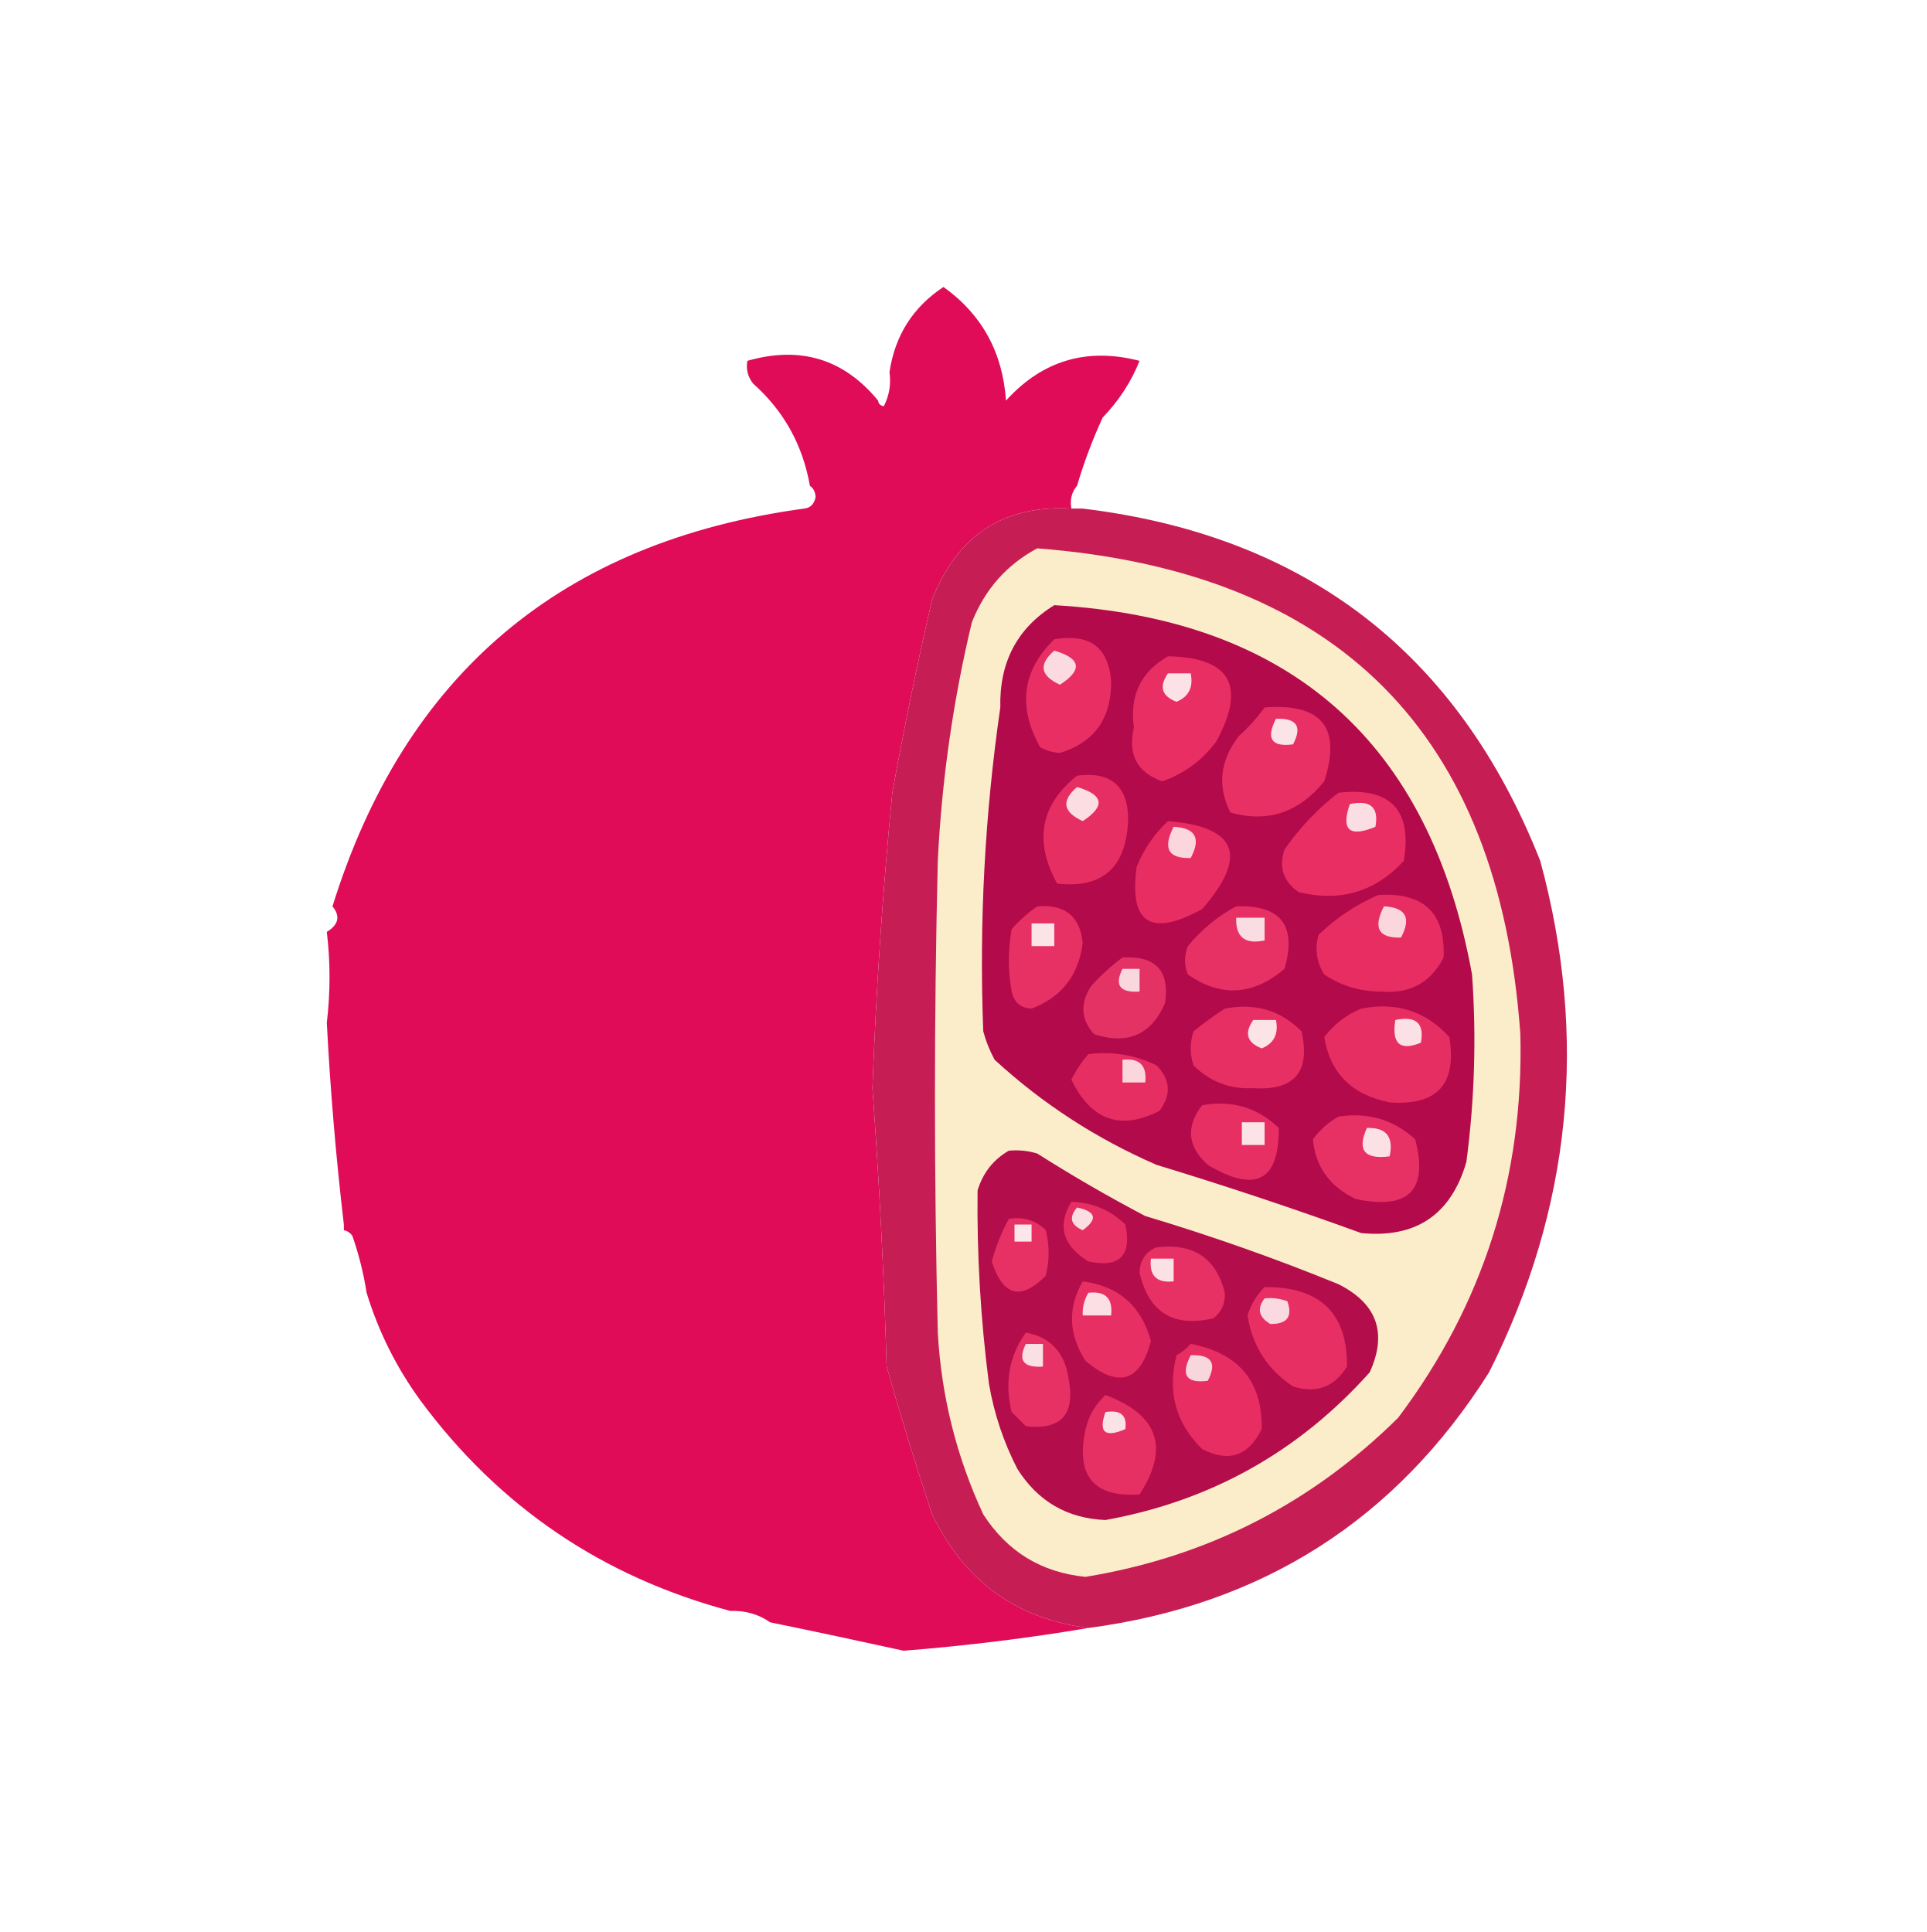
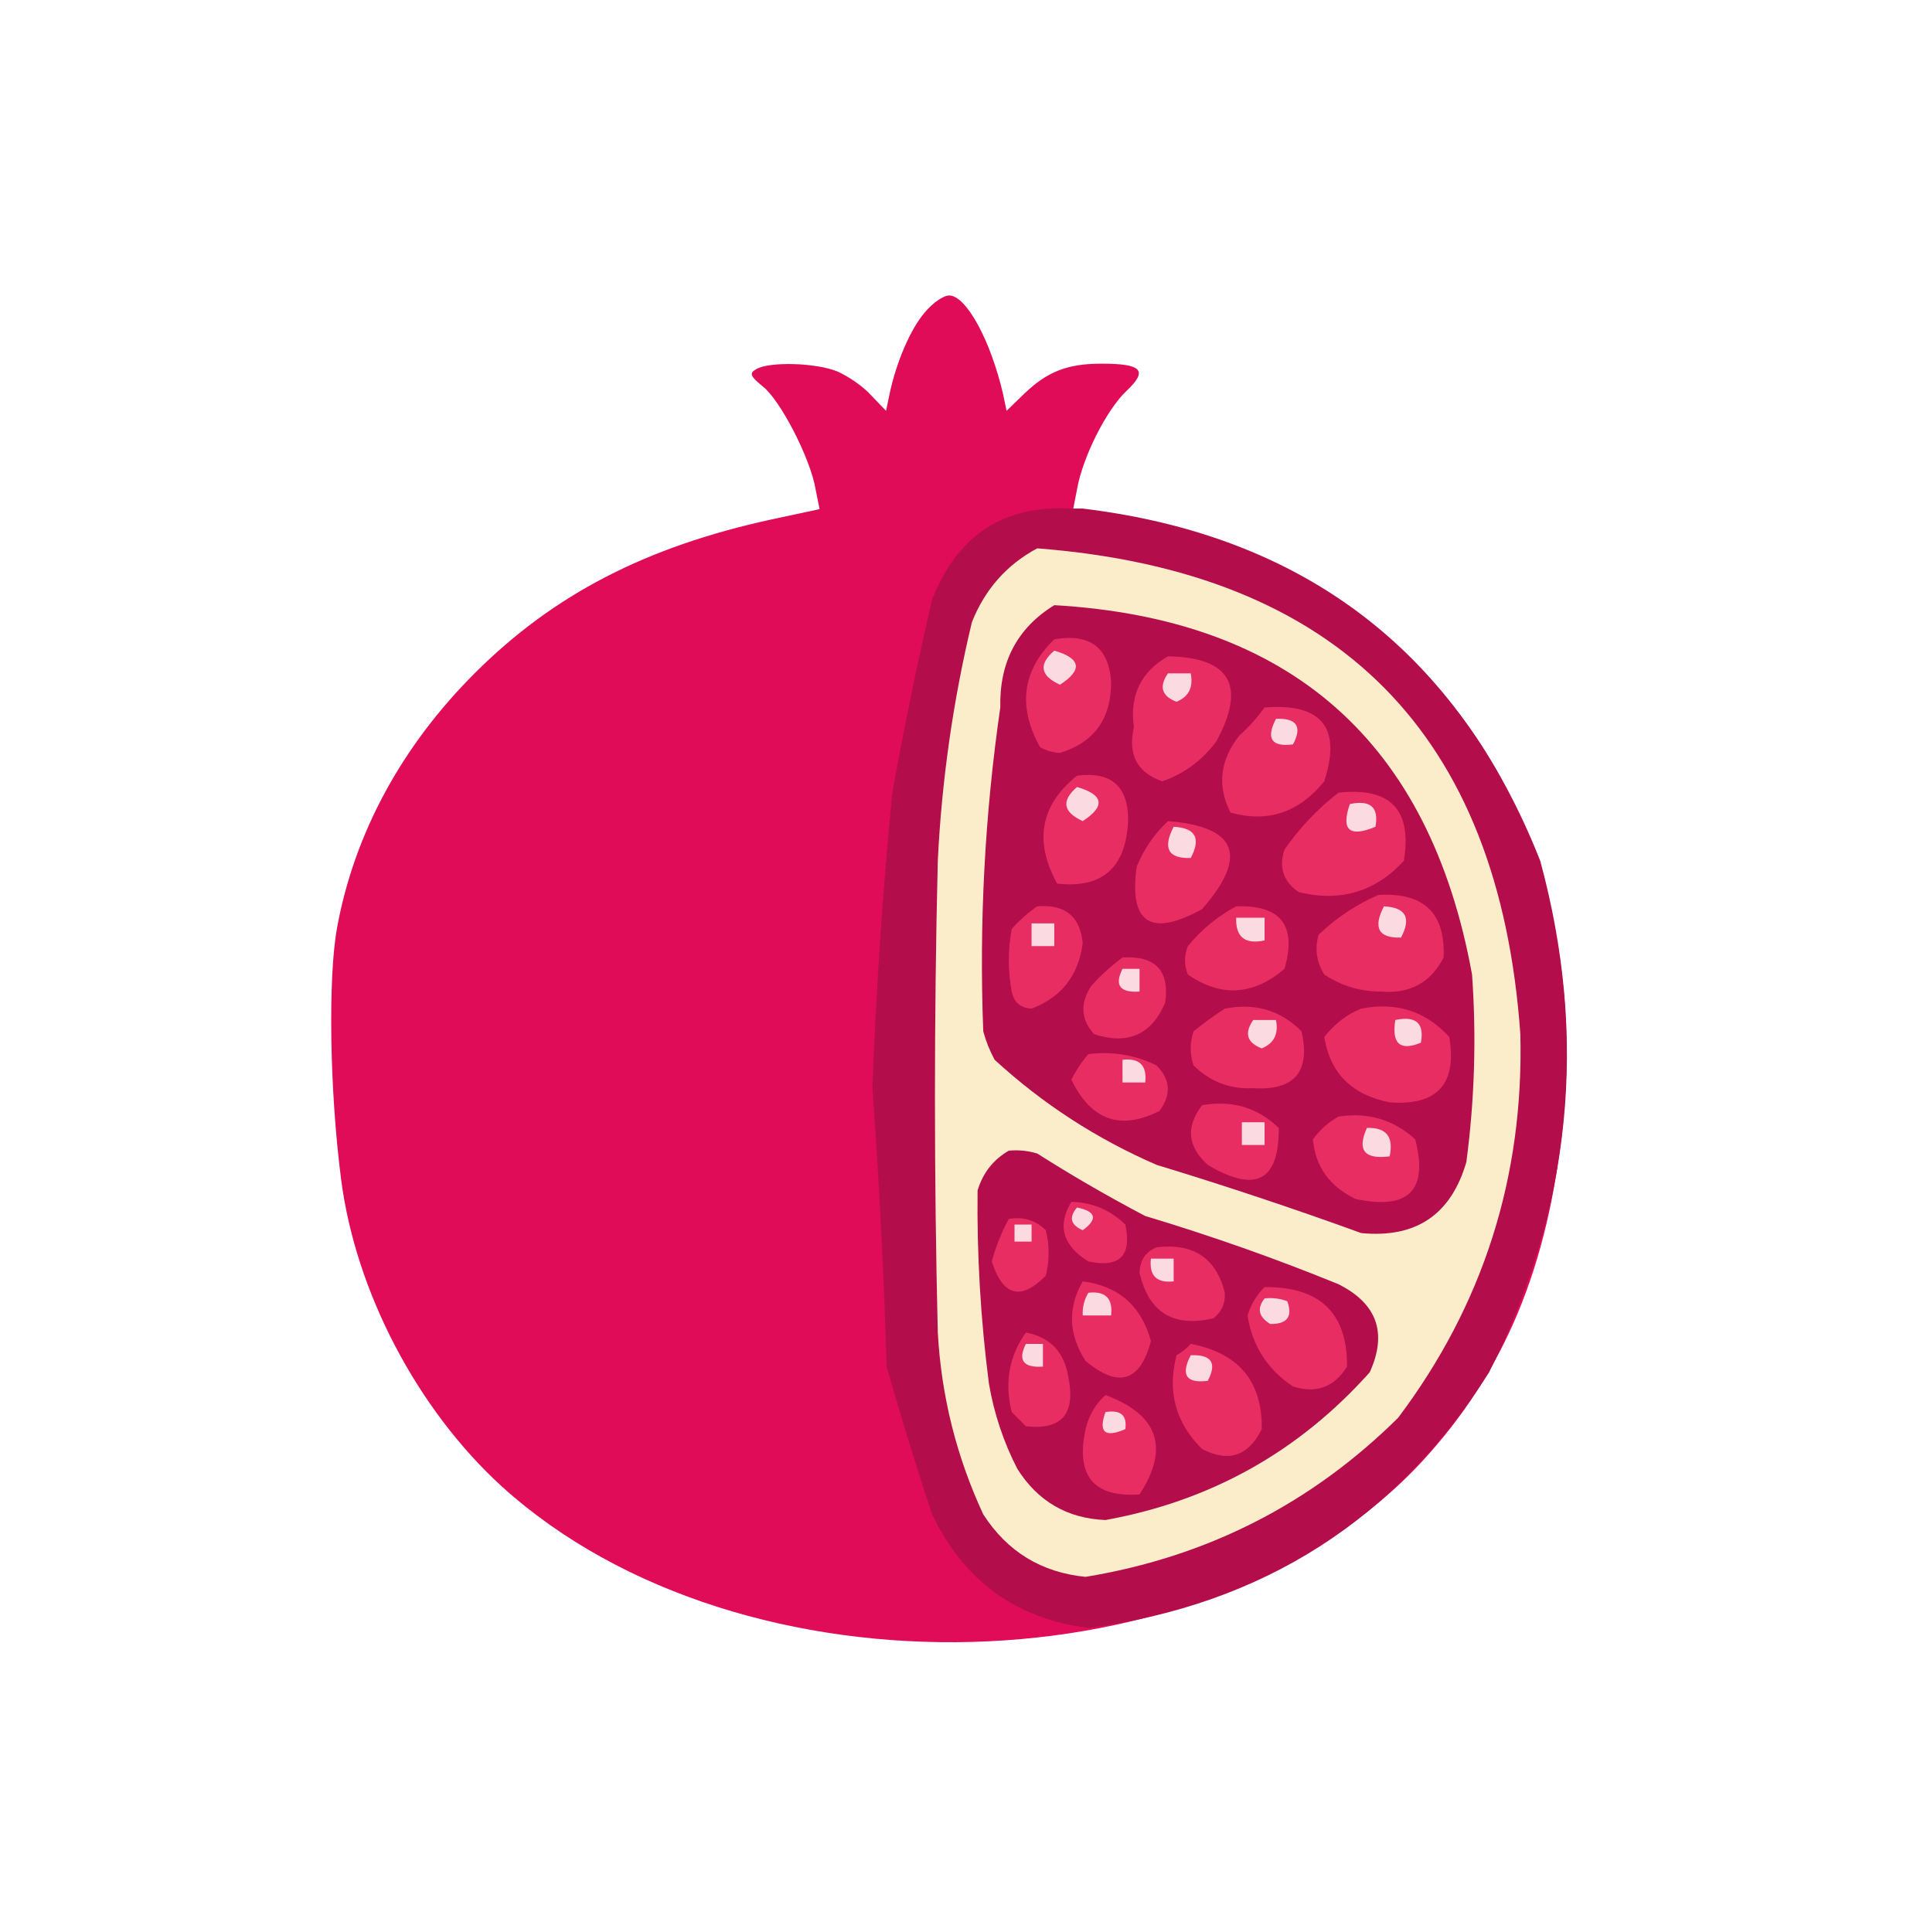
- <svg xmlns="http://www.w3.org/2000/svg" version="1.1" width="339px" height="340px" style="shape-rendering:geometricPrecision; text-rendering:geometricPrecision; image-rendering:optimizeQuality; fill-rule:evenodd; clip-rule:evenodd">
-   <g>
-     <path style="opacity:1" fill="#e00c58" d="M 189.5,85.5 C 188.566,86.568 188.232,87.901 188.5,89.5C 176.631,88.826 168.464,94.159 164,105.5C 161.389,116.776 159.056,128.109 157,139.5C 155.312,156.777 154.145,174.11 153.5,191.5C 154.693,207.815 155.526,224.148 156,240.5C 158.453,249.162 161.119,257.828 164,266.5C 169.627,278.213 178.794,284.88 191.5,286.5C 180.86,288.295 170.026,289.628 159,290.5C 151.171,288.779 143.338,287.112 135.5,285.5C 133.485,284.076 131.152,283.41 128.5,283.5C 105.974,277.494 87.808,265.161 74,246.5C 69.768,240.702 66.601,234.369 64.5,227.5C 63.977,224.11 63.143,220.777 62,217.5C 61.617,216.944 61.117,216.611 60.5,216.5C 60.5,216.167 60.5,215.833 60.5,215.5C 59.118,203.708 58.118,191.875 57.5,180C 58.138,174.578 58.138,169.245 57.5,164C 59.578,162.73 59.912,161.23 58.5,159.5C 71.195,118.623 98.862,95.29 141.5,89.5C 142.586,89.38 143.253,88.713 143.5,87.5C 143.457,86.584 143.124,85.917 142.5,85.5C 141.239,78.308 137.906,72.308 132.5,67.5C 131.571,66.311 131.238,64.978 131.5,63.5C 140.803,60.826 148.47,63.159 154.5,70.5C 154.56,71.043 154.893,71.376 155.5,71.5C 156.466,69.604 156.799,67.604 156.5,65.5C 157.452,59.057 160.619,54.057 166,50.5C 172.755,55.334 176.422,62 177,70.5C 183.388,63.443 191.221,61.11 200.5,63.5C 199.063,67.144 196.896,70.477 194,73.5C 192.2,77.426 190.7,81.426 189.5,85.5 Z" />
-   </g>
-   <g>
-     <path style="opacity:1" fill="#c71d55" d="M 188.5,89.5 C 189.167,89.5 189.833,89.5 190.5,89.5C 229.72,94.234 256.553,114.901 271,151.5C 279.474,182.698 276.474,212.698 262,241.5C 245.627,267.449 222.127,282.449 191.5,286.5C 178.794,284.88 169.627,278.213 164,266.5C 161.119,257.828 158.453,249.162 156,240.5C 155.526,224.148 154.693,207.815 153.5,191.5C 154.145,174.11 155.312,156.777 157,139.5C 159.056,128.109 161.389,116.776 164,105.5C 168.464,94.159 176.631,88.826 188.5,89.5 Z" />
-   </g>
-   <g>
-     <path style="opacity:1" fill="#fcedca" d="M 182.5,96.5 C 235.435,100.602 263.769,129.102 267.5,182C 268.123,207.124 260.957,229.624 246,249.5C 230.697,264.652 212.364,273.985 191,277.5C 183.233,276.735 177.233,273.068 173,266.5C 168.286,256.355 165.619,245.689 165,234.5C 164.333,206.833 164.333,179.167 165,151.5C 165.695,137.303 167.695,123.303 171,109.5C 173.3,103.706 177.133,99.373 182.5,96.5 Z" />
-   </g>
-   <g>
-     <path style="opacity:1" fill="#b20a4b" d="M 185.5,106.5 C 227.074,108.909 251.574,130.576 259,171.5C 259.785,182.536 259.452,193.536 258,204.5C 255.303,213.767 249.136,217.934 239.5,217C 227.682,212.706 215.682,208.706 203.5,205C 192.922,200.408 183.422,194.242 175,186.5C 174.138,184.913 173.471,183.246 173,181.5C 172.263,162.416 173.263,143.416 176,124.5C 175.82,116.517 178.987,110.517 185.5,106.5 Z" />
-   </g>
-   <g>
-     <path style="opacity:1" fill="#e82e63" d="M 185.5,112.5 C 191.761,111.437 195.095,113.937 195.5,120C 195.522,126.49 192.522,130.656 186.5,132.5C 185.228,132.43 184.062,132.097 183,131.5C 179.02,124.326 179.853,117.993 185.5,112.5 Z" />
-   </g>
-   <g>
-     <path style="opacity:1" fill="#fbdbe1" d="M 185.5,114.5 C 190.197,115.874 190.531,117.874 186.5,120.5C 183.025,118.916 182.692,116.916 185.5,114.5 Z" />
-   </g>
-   <g>
-     <path style="opacity:1" fill="#e82e63" d="M 205.5,115.5 C 216.493,115.686 219.327,120.686 214,130.5C 211.511,133.832 208.344,136.166 204.5,137.5C 200.069,135.959 198.402,132.792 199.5,128C 198.724,122.388 200.724,118.222 205.5,115.5 Z" />
-   </g>
-   <g>
-     <path style="opacity:1" fill="#fce2e6" d="M 205.5,118.5 C 206.833,118.5 208.167,118.5 209.5,118.5C 209.99,120.948 209.157,122.615 207,123.5C 204.389,122.5 203.889,120.833 205.5,118.5 Z" />
-   </g>
-   <g>
-     <path style="opacity:1" fill="#e83064" d="M 222.5,124.5 C 232.56,123.716 236.06,128.049 233,137.5C 228.544,143.001 223.044,144.834 216.5,143C 214.134,138.342 214.634,133.842 218,129.5C 219.707,127.963 221.207,126.296 222.5,124.5 Z" />
-   </g>
-   <g>
-     <path style="opacity:1" fill="#fbe4e8" d="M 224.5,126.5 C 228.161,126.35 229.161,127.85 227.5,131C 223.707,131.487 222.707,129.987 224.5,126.5 Z" />
-   </g>
-   <g>
-     <path style="opacity:1" fill="#e72e62" d="M 189.5,136.5 C 195.387,135.754 198.387,138.254 198.5,144C 198.267,152.581 194.1,156.414 186,155.5C 181.886,148.013 183.053,141.68 189.5,136.5 Z" />
-   </g>
-   <g>
-     <path style="opacity:1" fill="#fbdde2" d="M 189.5,138.5 C 194.197,139.874 194.531,141.874 190.5,144.5C 187.025,142.916 186.692,140.916 189.5,138.5 Z" />
-   </g>
-   <g>
-     <path style="opacity:1" fill="#e82e63" d="M 235.5,139.5 C 244.657,138.489 248.49,142.489 247,151.5C 241.972,156.952 235.806,158.785 228.5,157C 225.793,155.136 224.959,152.636 226,149.5C 228.696,145.639 231.863,142.306 235.5,139.5 Z" />
-   </g>
-   <g>
-     <path style="opacity:1" fill="#fbdee3" d="M 237.5,141.5 C 241.138,140.737 242.638,142.07 242,145.5C 237.415,147.413 235.915,146.079 237.5,141.5 Z" />
-   </g>
-   <g>
-     <path style="opacity:1" fill="#e72d62" d="M 205.5,144.5 C 217.676,145.474 219.676,150.64 211.5,160C 202.444,164.978 198.611,162.478 200,152.5C 201.273,149.403 203.107,146.736 205.5,144.5 Z" />
-   </g>
-   <g>
-     <path style="opacity:1" fill="#fbd6dc" d="M 206.5,145.5 C 210.35,145.701 211.35,147.534 209.5,151C 205.537,151.118 204.537,149.284 206.5,145.5 Z" />
-   </g>
-   <g>
-     <path style="opacity:1" fill="#e73164" d="M 217.5,159.5 C 225.379,159.216 228.212,162.883 226,170.5C 220.494,175.198 214.827,175.531 209,171.5C 208.333,169.833 208.333,168.167 209,166.5C 211.441,163.546 214.275,161.213 217.5,159.5 Z" />
-   </g>
-   <g>
-     <path style="opacity:1" fill="#e72d62" d="M 242.5,157.5 C 250.498,157 254.331,160.667 254,168.5C 251.738,172.931 248.071,174.931 243,174.5C 239.349,174.505 236.016,173.505 233,171.5C 231.627,169.305 231.294,166.971 232,164.5C 235.154,161.488 238.654,159.155 242.5,157.5 Z" />
-   </g>
-   <g>
-     <path style="opacity:1" fill="#fbd7dd" d="M 243.5,159.5 C 247.35,159.701 248.35,161.534 246.5,165C 242.537,165.118 241.537,163.284 243.5,159.5 Z" />
-   </g>
-   <g>
-     <path style="opacity:1" fill="#fadde2" d="M 217.5,161.5 C 219.167,161.5 220.833,161.5 222.5,161.5C 222.5,162.833 222.5,164.167 222.5,165.5C 219.05,166.244 217.384,164.91 217.5,161.5 Z" />
-   </g>
-   <g>
-     <path style="opacity:1" fill="#e73063" d="M 182.5,159.5 C 187.395,159.096 190.062,161.263 190.5,166C 189.758,171.672 186.758,175.505 181.5,177.5C 179.575,177.41 178.408,176.41 178,174.5C 177.333,170.833 177.333,167.167 178,163.5C 179.397,161.93 180.897,160.596 182.5,159.5 Z" />
-   </g>
-   <g>
-     <path style="opacity:1" fill="#fbe4e7" d="M 181.5,162.5 C 182.833,162.5 184.167,162.5 185.5,162.5C 185.5,163.833 185.5,165.167 185.5,166.5C 184.167,166.5 182.833,166.5 181.5,166.5C 181.5,165.167 181.5,163.833 181.5,162.5 Z" />
-   </g>
-   <g>
-     <path style="opacity:1" fill="#e43264" d="M 197.5,168.5 C 203.326,168.157 205.826,170.824 205,176.5C 202.598,182.092 198.431,183.925 192.5,182C 190.163,179.407 189.996,176.574 192,173.5C 193.73,171.598 195.563,169.931 197.5,168.5 Z" />
-   </g>
-   <g>
-     <path style="opacity:1" fill="#f8d8de" d="M 197.5,170.5 C 198.5,170.5 199.5,170.5 200.5,170.5C 200.5,171.833 200.5,173.167 200.5,174.5C 197.046,174.733 196.046,173.4 197.5,170.5 Z" />
-   </g>
-   <g>
-     <path style="opacity:1" fill="#e82f63" d="M 215.5,177.5 C 220.849,176.461 225.349,177.795 229,181.5C 230.608,188.62 227.774,191.954 220.5,191.5C 216.406,191.702 212.906,190.369 210,187.5C 209.333,185.5 209.333,183.5 210,181.5C 211.812,180.023 213.645,178.69 215.5,177.5 Z" />
-   </g>
-   <g>
-     <path style="opacity:1" fill="#fbe3e6" d="M 220.5,179.5 C 221.833,179.5 223.167,179.5 224.5,179.5C 224.99,181.948 224.157,183.615 222,184.5C 219.389,183.5 218.889,181.833 220.5,179.5 Z" />
-   </g>
-   <g>
-     <path style="opacity:1" fill="#e72e63" d="M 239.5,177.5 C 245.701,176.285 250.868,177.952 255,182.5C 256.377,190.79 252.877,194.623 244.5,194C 237.845,192.679 234.011,188.846 233,182.5C 234.805,180.174 236.972,178.508 239.5,177.5 Z" />
-   </g>
-   <g>
-     <path style="opacity:1" fill="#fbe0e5" d="M 245.5,179.5 C 249.138,178.737 250.638,180.07 250,183.5C 246.331,185.009 244.831,183.676 245.5,179.5 Z" />
-   </g>
-   <g>
-     <path style="opacity:1" fill="#e62e62" d="M 191.5,185.5 C 195.783,184.989 199.783,185.656 203.5,187.5C 205.953,189.996 206.12,192.662 204,195.5C 197.132,199 191.965,197.166 188.5,190C 189.315,188.357 190.315,186.857 191.5,185.5 Z" />
-   </g>
-   <g>
-     <path style="opacity:1" fill="#fbd6dc" d="M 197.5,186.5 C 200.5,186.167 201.833,187.5 201.5,190.5C 200.167,190.5 198.833,190.5 197.5,190.5C 197.5,189.167 197.5,187.833 197.5,186.5 Z" />
-   </g>
-   <g>
-     <path style="opacity:1" fill="#e72f63" d="M 211.5,194.5 C 216.765,193.571 221.265,194.904 225,198.5C 225.067,207.851 220.9,210.017 212.5,205C 208.935,201.784 208.602,198.284 211.5,194.5 Z" />
-   </g>
-   <g>
-     <path style="opacity:1" fill="#e73064" d="M 235.5,196.5 C 240.715,195.702 245.215,197.036 249,200.5C 251.343,209.492 247.843,212.992 238.5,211C 233.922,208.788 231.422,205.288 231,200.5C 232.25,198.807 233.75,197.473 235.5,196.5 Z" />
-   </g>
-   <g>
-     <path style="opacity:1" fill="#fbe3e7" d="M 218.5,197.5 C 219.833,197.5 221.167,197.5 222.5,197.5C 222.5,198.833 222.5,200.167 222.5,201.5C 221.167,201.5 219.833,201.5 218.5,201.5C 218.5,200.167 218.5,198.833 218.5,197.5 Z" />
-   </g>
-   <g>
-     <path style="opacity:1" fill="#fbe1e6" d="M 240.5,198.5 C 243.91,198.384 245.244,200.05 244.5,203.5C 240.065,204.078 238.732,202.411 240.5,198.5 Z" />
-   </g>
-   <g>
-     <path style="opacity:1" fill="#b30d4b" d="M 177.5,202.5 C 179.199,202.34 180.866,202.506 182.5,203C 188.67,206.919 195.003,210.586 201.5,214C 213.107,217.482 224.441,221.482 235.5,226C 242.296,229.422 244.129,234.589 241,241.5C 228.508,255.481 213.008,264.148 194.5,267.5C 187.786,267.224 182.619,264.224 179,258.5C 176.565,253.764 174.899,248.764 174,243.5C 172.536,232.196 171.869,220.862 172,209.5C 172.938,206.402 174.772,204.069 177.5,202.5 Z" />
-   </g>
-   <g>
-     <path style="opacity:1" fill="#e62e62" d="M 188.5,211.5 C 192.182,211.591 195.349,212.924 198,215.5C 199.167,221 197,223.167 191.5,222C 186.971,219.197 185.971,215.697 188.5,211.5 Z" />
-   </g>
-   <g>
-     <path style="opacity:1" fill="#fbdde2" d="M 189.5,212.5 C 192.861,213.203 193.194,214.537 190.5,216.5C 188.358,215.563 188.024,214.23 189.5,212.5 Z" />
-   </g>
-   <g>
-     <path style="opacity:1" fill="#e73164" d="M 177.5,214.5 C 180.079,214.083 182.246,214.75 184,216.5C 184.667,219.167 184.667,221.833 184,224.5C 179.618,228.946 176.451,228.113 174.5,222C 175.222,219.323 176.222,216.823 177.5,214.5 Z" />
-   </g>
-   <g>
-     <path style="opacity:1" fill="#fbe7ea" d="M 178.5,215.5 C 179.5,215.5 180.5,215.5 181.5,215.5C 181.5,216.5 181.5,217.5 181.5,218.5C 180.5,218.5 179.5,218.5 178.5,218.5C 178.5,217.5 178.5,216.5 178.5,215.5 Z" />
-   </g>
-   <g>
-     <path style="opacity:1" fill="#e73063" d="M 203.5,219.5 C 209.995,218.74 213.995,221.407 215.5,227.5C 215.61,229.374 214.944,230.874 213.5,232C 206.451,233.646 202.118,230.979 200.5,224C 200.557,221.791 201.557,220.291 203.5,219.5 Z" />
-   </g>
-   <g>
-     <path style="opacity:1" fill="#fbe1e6" d="M 202.5,221.5 C 203.833,221.5 205.167,221.5 206.5,221.5C 206.5,222.833 206.5,224.167 206.5,225.5C 203.5,225.833 202.167,224.5 202.5,221.5 Z" />
-   </g>
-   <g>
-     <path style="opacity:1" fill="#e72f63" d="M 190.5,225.5 C 196.809,226.306 200.809,229.806 202.5,236C 200.618,243.182 196.784,244.349 191,239.5C 187.99,234.821 187.823,230.154 190.5,225.5 Z" />
-   </g>
-   <g>
-     <path style="opacity:1" fill="#fbdfe4" d="M 191.5,227.5 C 194.5,227.167 195.833,228.5 195.5,231.5C 193.833,231.5 192.167,231.5 190.5,231.5C 190.433,230.041 190.766,228.708 191.5,227.5 Z" />
-   </g>
-   <g>
-     <path style="opacity:1" fill="#e72f63" d="M 222.5,226.5 C 232.259,226.428 237.092,231.095 237,240.5C 234.749,244.126 231.582,245.293 227.5,244C 222.991,240.995 220.324,236.828 219.5,231.5C 220.092,229.577 221.092,227.911 222.5,226.5 Z" />
-   </g>
-   <g>
-     <path style="opacity:1" fill="#fadae0" d="M 222.5,228.5 C 223.873,228.343 225.207,228.51 226.5,229C 227.474,231.702 226.474,233.035 223.5,233C 221.452,231.774 221.119,230.274 222.5,228.5 Z" />
-   </g>
-   <g>
-     <path style="opacity:1" fill="#e73063" d="M 180.5,234.5 C 184.817,235.32 187.317,237.987 188,242.5C 189.258,248.868 186.758,251.702 180.5,251C 179.667,250.167 178.833,249.333 178,248.5C 176.718,243.295 177.551,238.628 180.5,234.5 Z" />
-   </g>
-   <g>
-     <path style="opacity:1" fill="#fae0e4" d="M 180.5,236.5 C 181.5,236.5 182.5,236.5 183.5,236.5C 183.5,237.833 183.5,239.167 183.5,240.5C 180.046,240.733 179.046,239.4 180.5,236.5 Z" />
-   </g>
-   <g>
-     <path style="opacity:1" fill="#e72d62" d="M 209.5,236.5 C 217.959,238.112 222.126,243.112 222,251.5C 219.661,256.256 216.161,257.423 211.5,255C 206.85,250.426 205.35,244.926 207,238.5C 207.995,237.934 208.828,237.267 209.5,236.5 Z" />
-   </g>
-   <g>
-     <path style="opacity:1" fill="#f7d6dc" d="M 209.5,238.5 C 213.161,238.35 214.161,239.85 212.5,243C 208.707,243.487 207.707,241.987 209.5,238.5 Z" />
-   </g>
-   <g>
-     <path style="opacity:1" fill="#e62f63" d="M 194.5,245.5 C 203.814,248.967 205.814,254.8 200.5,263C 192.399,263.55 189.232,259.717 191,251.5C 191.564,249.113 192.73,247.113 194.5,245.5 Z" />
-   </g>
-   <g>
-     <path style="opacity:1" fill="#f9e3e7" d="M 194.5,248.5 C 197.166,248.066 198.333,249.066 198,251.5C 194.403,253.066 193.237,252.066 194.5,248.5 Z" />
-   </g>
+ <svg xmlns="http://www.w3.org/2000/svg" fill-rule="evenodd" clip-rule="evenodd" image-rendering="optimizeQuality" shape-rendering="geometricPrecision" text-rendering="geometricPrecision" viewBox="0 0 339 340">
+   <path fill="#e00c58" d="M162.7 55c-2.5 2.9-5 8.7-6.2 14.4l-.6 2.9-2.6-2.7c-1.4-1.6-4.1-3.4-5.9-4.2-3.8-1.6-12.2-1.8-14.4-.4-1.2.7-1 1.2 1.2 3 3.1 2.4 8.4 12.7 9.3 18.1l.7 3.5-8.4 1.8c-22.1 4.8-38.4 13.2-52.3 27.1-12.9 12.9-21.2 28.3-24.2 44.8-1.6 8.8-1.3 28.6.7 44.1 2.5 19.8 13.4 40.6 28.3 54.2 42.3 38.3 124.4 36.1 161.9-4.4 14.5-15.7 22.3-34.4 24.8-59.7 3.8-37.8-9.9-71.1-36.7-89.3-11.9-8.1-27.6-14.4-42.6-17.2l-6.9-1.3.7-3.6c1-5.7 5.2-14 8.7-17.3 3.8-3.6 2.8-4.8-4.4-4.8-6 0-9.5 1.4-13.5 5.2l-3.2 3.1-.6-2.9C174.3 59.9 170 52 167 52c-1 0-2.9 1.3-4.3 3zm39.5 44c18.5 4.8 32.8 12.9 44.1 25 16.3 17.3 23.6 42.5 20.9 71.7-3.5 37.2-19.9 61.9-49.5 74.5-18.7 8-26.7 9.4-34.2 5.9-11.3-5.2-16.5-18.7-18.5-47.3-2.5-36.1.5-97.8 5.6-115.8 4.2-15.1 12.9-18.9 31.6-14z" />
+   <path fill="#b30d4b" d="M188.5 89.5h2c39.22 4.734 66.053 25.401 80.5 62 8.474 31.198 5.474 61.198-9 90-16.373 25.949-39.873 40.949-70.5 45-12.706-1.62-21.873-8.287-27.5-20a607.423 607.423 0 0 1-8-26 1114.678 1114.678 0 0 0-2.5-49 863.95 863.95 0 0 1 3.5-52 708.777 708.777 0 0 1 7-34c4.464-11.34 12.631-16.674 24.5-16Z" />
+   <path fill="#fcedca" d="M182.5 96.5c52.935 4.102 81.269 32.602 85 85.5.623 25.124-6.543 47.624-21.5 67.5-15.303 15.152-33.636 24.485-55 28-7.767-.765-13.767-4.432-18-11-4.714-10.145-7.381-20.811-8-32a1721.64 1721.64 0 0 1 0-83 227.812 227.812 0 0 1 6-42c2.3-5.794 6.133-10.127 11.5-13Z" />
+   <path fill="#b30d4b" d="M185.5 106.5c41.574 2.409 66.074 24.076 73.5 65a162.756 162.756 0 0 1-1 33c-2.697 9.267-8.864 13.434-18.5 12.5a713.415 713.415 0 0 0-36-12c-10.578-4.592-20.078-10.758-28.5-18.5a22.981 22.981 0 0 1-2-5 312.898 312.898 0 0 1 3-57c-.18-7.983 2.987-13.983 9.5-18Z" />
+   <path fill="#e72d62" d="M185.5 112.5c6.261-1.063 9.595 1.437 10 7.5.022 6.49-2.978 10.656-9 12.5a7.93 7.93 0 0 1-3.5-1c-3.98-7.174-3.147-13.507 2.5-19Z" />
+   <path fill="#fbdbe1" d="M185.5 114.5c4.697 1.374 5.031 3.374 1 6-3.475-1.584-3.808-3.584-1-6Z" />
+   <path fill="#e72d62" d="M205.5 115.5c10.993.186 13.827 5.186 8.5 15-2.489 3.332-5.656 5.666-9.5 7-4.431-1.541-6.098-4.708-5-9.5-.776-5.612 1.224-9.778 6-12.5Z" />
+   <path fill="#fbdbe1" d="M205.5 118.5h4c.49 2.448-.343 4.115-2.5 5-2.611-1-3.111-2.667-1.5-5Z" />
+   <path fill="#e72d62" d="M222.5 124.5c10.06-.784 13.56 3.549 10.5 13-4.456 5.501-9.956 7.334-16.5 5.5-2.366-4.658-1.866-9.158 1.5-13.5a31.447 31.447 0 0 0 4.5-5Z" />
+   <path fill="#fbdbe1" d="M224.5 126.5c3.661-.15 4.661 1.35 3 4.5-3.793.487-4.793-1.013-3-4.5Z" />
+   <path fill="#e72d62" d="M189.5 136.5c5.887-.746 8.887 1.754 9 7.5-.233 8.581-4.4 12.414-12.5 11.5-4.114-7.487-2.947-13.82 3.5-19Z" />
+   <path fill="#fbdbe1" d="M189.5 138.5c4.697 1.374 5.031 3.374 1 6-3.475-1.584-3.808-3.584-1-6Z" />
+   <path fill="#e72d62" d="M235.5 139.5c9.157-1.011 12.99 2.989 11.5 12-5.028 5.452-11.194 7.285-18.5 5.5-2.707-1.864-3.541-4.364-2.5-7.5 2.696-3.861 5.863-7.194 9.5-10Z" />
+   <path fill="#fbdbe1" d="M237.5 141.5c3.638-.763 5.138.57 4.5 4-4.585 1.913-6.085.579-4.5-4Z" />
+   <path fill="#e72d62" d="M205.5 144.5c12.176.974 14.176 6.14 6 15.5-9.056 4.978-12.889 2.478-11.5-7.5 1.273-3.097 3.107-5.764 5.5-8Z" />
+   <path fill="#fbdbe1" d="M206.5 145.5c3.85.201 4.85 2.034 3 5.5-3.963.118-4.963-1.716-3-5.5Z" />
+   <path fill="#e72d62" d="M217.5 159.5c7.879-.284 10.712 3.383 8.5 11-5.506 4.698-11.173 5.031-17 1-.667-1.667-.667-3.333 0-5 2.441-2.954 5.275-5.287 8.5-7Zm25-2c7.998-.5 11.831 3.167 11.5 11-2.262 4.431-5.929 6.431-11 6-3.651.005-6.984-.995-10-3-1.373-2.195-1.706-4.529-1-7 3.154-3.012 6.654-5.345 10.5-7Z" />
+   <path fill="#fbdbe1" d="M243.5 159.5c3.85.201 4.85 2.034 3 5.5-3.963.118-4.963-1.716-3-5.5Zm-26 2h5v4c-3.45.744-5.116-.59-5-4Z" />
+   <path fill="#e72d62" d="M182.5 159.5c4.895-.404 7.562 1.763 8 6.5-.742 5.672-3.742 9.505-9 11.5-1.925-.09-3.092-1.09-3.5-3a30.485 30.485 0 0 1 0-11c1.397-1.57 2.897-2.904 4.5-4Z" />
+   <path fill="#fbdbe1" d="M181.5 162.5h4v4h-4v-4Z" />
+   <path fill="#e72d62" d="M197.5 168.5c5.826-.343 8.326 2.324 7.5 8-2.402 5.592-6.569 7.425-12.5 5.5-2.337-2.593-2.504-5.426-.5-8.5a37.84 37.84 0 0 1 5.5-5Z" />
+   <path fill="#fbdbe1" d="M197.5 170.5h3v4c-3.454.233-4.454-1.1-3-4Z" />
+   <path fill="#e72d62" d="M215.5 177.5c5.349-1.039 9.849.295 13.5 4 1.608 7.12-1.226 10.454-8.5 10-4.094.202-7.594-1.131-10.5-4-.667-2-.667-4 0-6a59.93 59.93 0 0 1 5.5-4Z" />
+   <path fill="#fbdbe1" d="M220.5 179.5h4c.49 2.448-.343 4.115-2.5 5-2.611-1-3.111-2.667-1.5-5Z" />
+   <path fill="#e72d62" d="M239.5 177.5c6.201-1.215 11.368.452 15.5 5 1.377 8.29-2.123 12.123-10.5 11.5-6.655-1.321-10.489-5.154-11.5-11.5 1.805-2.326 3.972-3.992 6.5-5Z" />
+   <path fill="#fbdbe1" d="M245.5 179.5c3.638-.763 5.138.57 4.5 4-3.669 1.509-5.169.176-4.5-4Z" />
+   <path fill="#e72d62" d="M191.5 185.5c4.283-.511 8.283.156 12 2 2.453 2.496 2.62 5.162.5 8-6.868 3.5-12.035 1.666-15.5-5.5a20.987 20.987 0 0 1 3-4.5Z" />
+   <path fill="#fbdbe1" d="M197.5 186.5c3-.333 4.333 1 4 4h-4v-4Z" />
+   <path fill="#e72d62" d="M211.5 194.5c5.265-.929 9.765.404 13.5 4 .067 9.351-4.1 11.517-12.5 6.5-3.565-3.216-3.898-6.716-1-10.5Zm24 2c5.215-.798 9.715.536 13.5 4 2.343 8.992-1.157 12.492-10.5 10.5-4.578-2.212-7.078-5.712-7.5-10.5 1.25-1.693 2.75-3.027 4.5-4Z" />
+   <path fill="#fbdbe1" d="M218.5 197.5h4v4h-4v-4Zm22 1c3.41-.116 4.744 1.55 4 5-4.435.578-5.768-1.089-4-5Z" />
+   <path fill="#b30d4b" d="M177.5 202.5a12.93 12.93 0 0 1 5 .5 267.498 267.498 0 0 0 19 11 373.994 373.994 0 0 1 34 12c6.796 3.422 8.629 8.589 5.5 15.5-12.492 13.981-27.992 22.648-46.5 26-6.714-.276-11.881-3.276-15.5-9a51.614 51.614 0 0 1-5-15 242.624 242.624 0 0 1-2-34c.938-3.098 2.772-5.431 5.5-7Z" />
+   <path fill="#e72d62" d="M188.5 211.5c3.682.091 6.849 1.424 9.5 4 1.167 5.5-1 7.667-6.5 6.5-4.529-2.803-5.529-6.303-3-10.5Z" />
+   <path fill="#fbdbe1" d="M189.5 212.5c3.361.703 3.694 2.037 1 4-2.142-.937-2.476-2.27-1-4Z" />
+   <path fill="#e72d62" d="M177.5 214.5c2.579-.417 4.746.25 6.5 2a16.242 16.242 0 0 1 0 8c-4.382 4.446-7.549 3.613-9.5-2.5a33.697 33.697 0 0 1 3-7.5Z" />
+   <path fill="#fbdbe1" d="M178.5 215.5h3v3h-3v-3Z" />
+   <path fill="#e72d62" d="M203.5 219.5c6.495-.76 10.495 1.907 12 8 .11 1.874-.556 3.374-2 4.5-7.049 1.646-11.382-1.021-13-8 .057-2.209 1.057-3.709 3-4.5Z" />
+   <path fill="#fbdbe1" d="M202.5 221.5h4v4c-3 .333-4.333-1-4-4Z" />
+   <path fill="#e72d62" d="M190.5 225.5c6.309.806 10.309 4.306 12 10.5-1.882 7.182-5.716 8.349-11.5 3.5-3.01-4.679-3.177-9.346-.5-14Z" />
+   <path fill="#fbdbe1" d="M191.5 227.5c3-.333 4.333 1 4 4h-5c-.067-1.459.266-2.792 1-4Z" />
+   <path fill="#e72d62" d="M222.5 226.5c9.759-.072 14.592 4.595 14.5 14-2.251 3.626-5.418 4.793-9.5 3.5-4.509-3.005-7.176-7.172-8-12.5a11.948 11.948 0 0 1 3-5Z" />
+   <path fill="#fbdbe1" d="M222.5 228.5a8.43 8.43 0 0 1 4 .5c.974 2.702-.026 4.035-3 4-2.048-1.226-2.381-2.726-1-4.5Z" />
+   <path fill="#e72d62" d="M180.5 234.5c4.317.82 6.817 3.487 7.5 8 1.258 6.368-1.242 9.202-7.5 8.5l-2.5-2.5c-1.282-5.205-.449-9.872 2.5-14Z" />
+   <path fill="#fbdbe1" d="M180.5 236.5h3v4c-3.454.233-4.454-1.1-3-4Z" />
+   <path fill="#e72d62" d="M209.5 236.5c8.459 1.612 12.626 6.612 12.5 15-2.339 4.756-5.839 5.923-10.5 3.5-4.65-4.574-6.15-10.074-4.5-16.5.995-.566 1.828-1.233 2.5-2Z" />
+   <path fill="#fbdbe1" d="M209.5 238.5c3.661-.15 4.661 1.35 3 4.5-3.793.487-4.793-1.013-3-4.5Z" />
+   <path fill="#e72d62" d="M194.5 245.5c9.314 3.467 11.314 9.3 6 17.5-8.101.55-11.268-3.283-9.5-11.5.564-2.387 1.73-4.387 3.5-6Z" />
+   <path fill="#fbdbe1" d="M194.5 248.5c2.666-.434 3.833.566 3.5 3-3.597 1.566-4.763.566-3.5-3Z" />
</svg>
